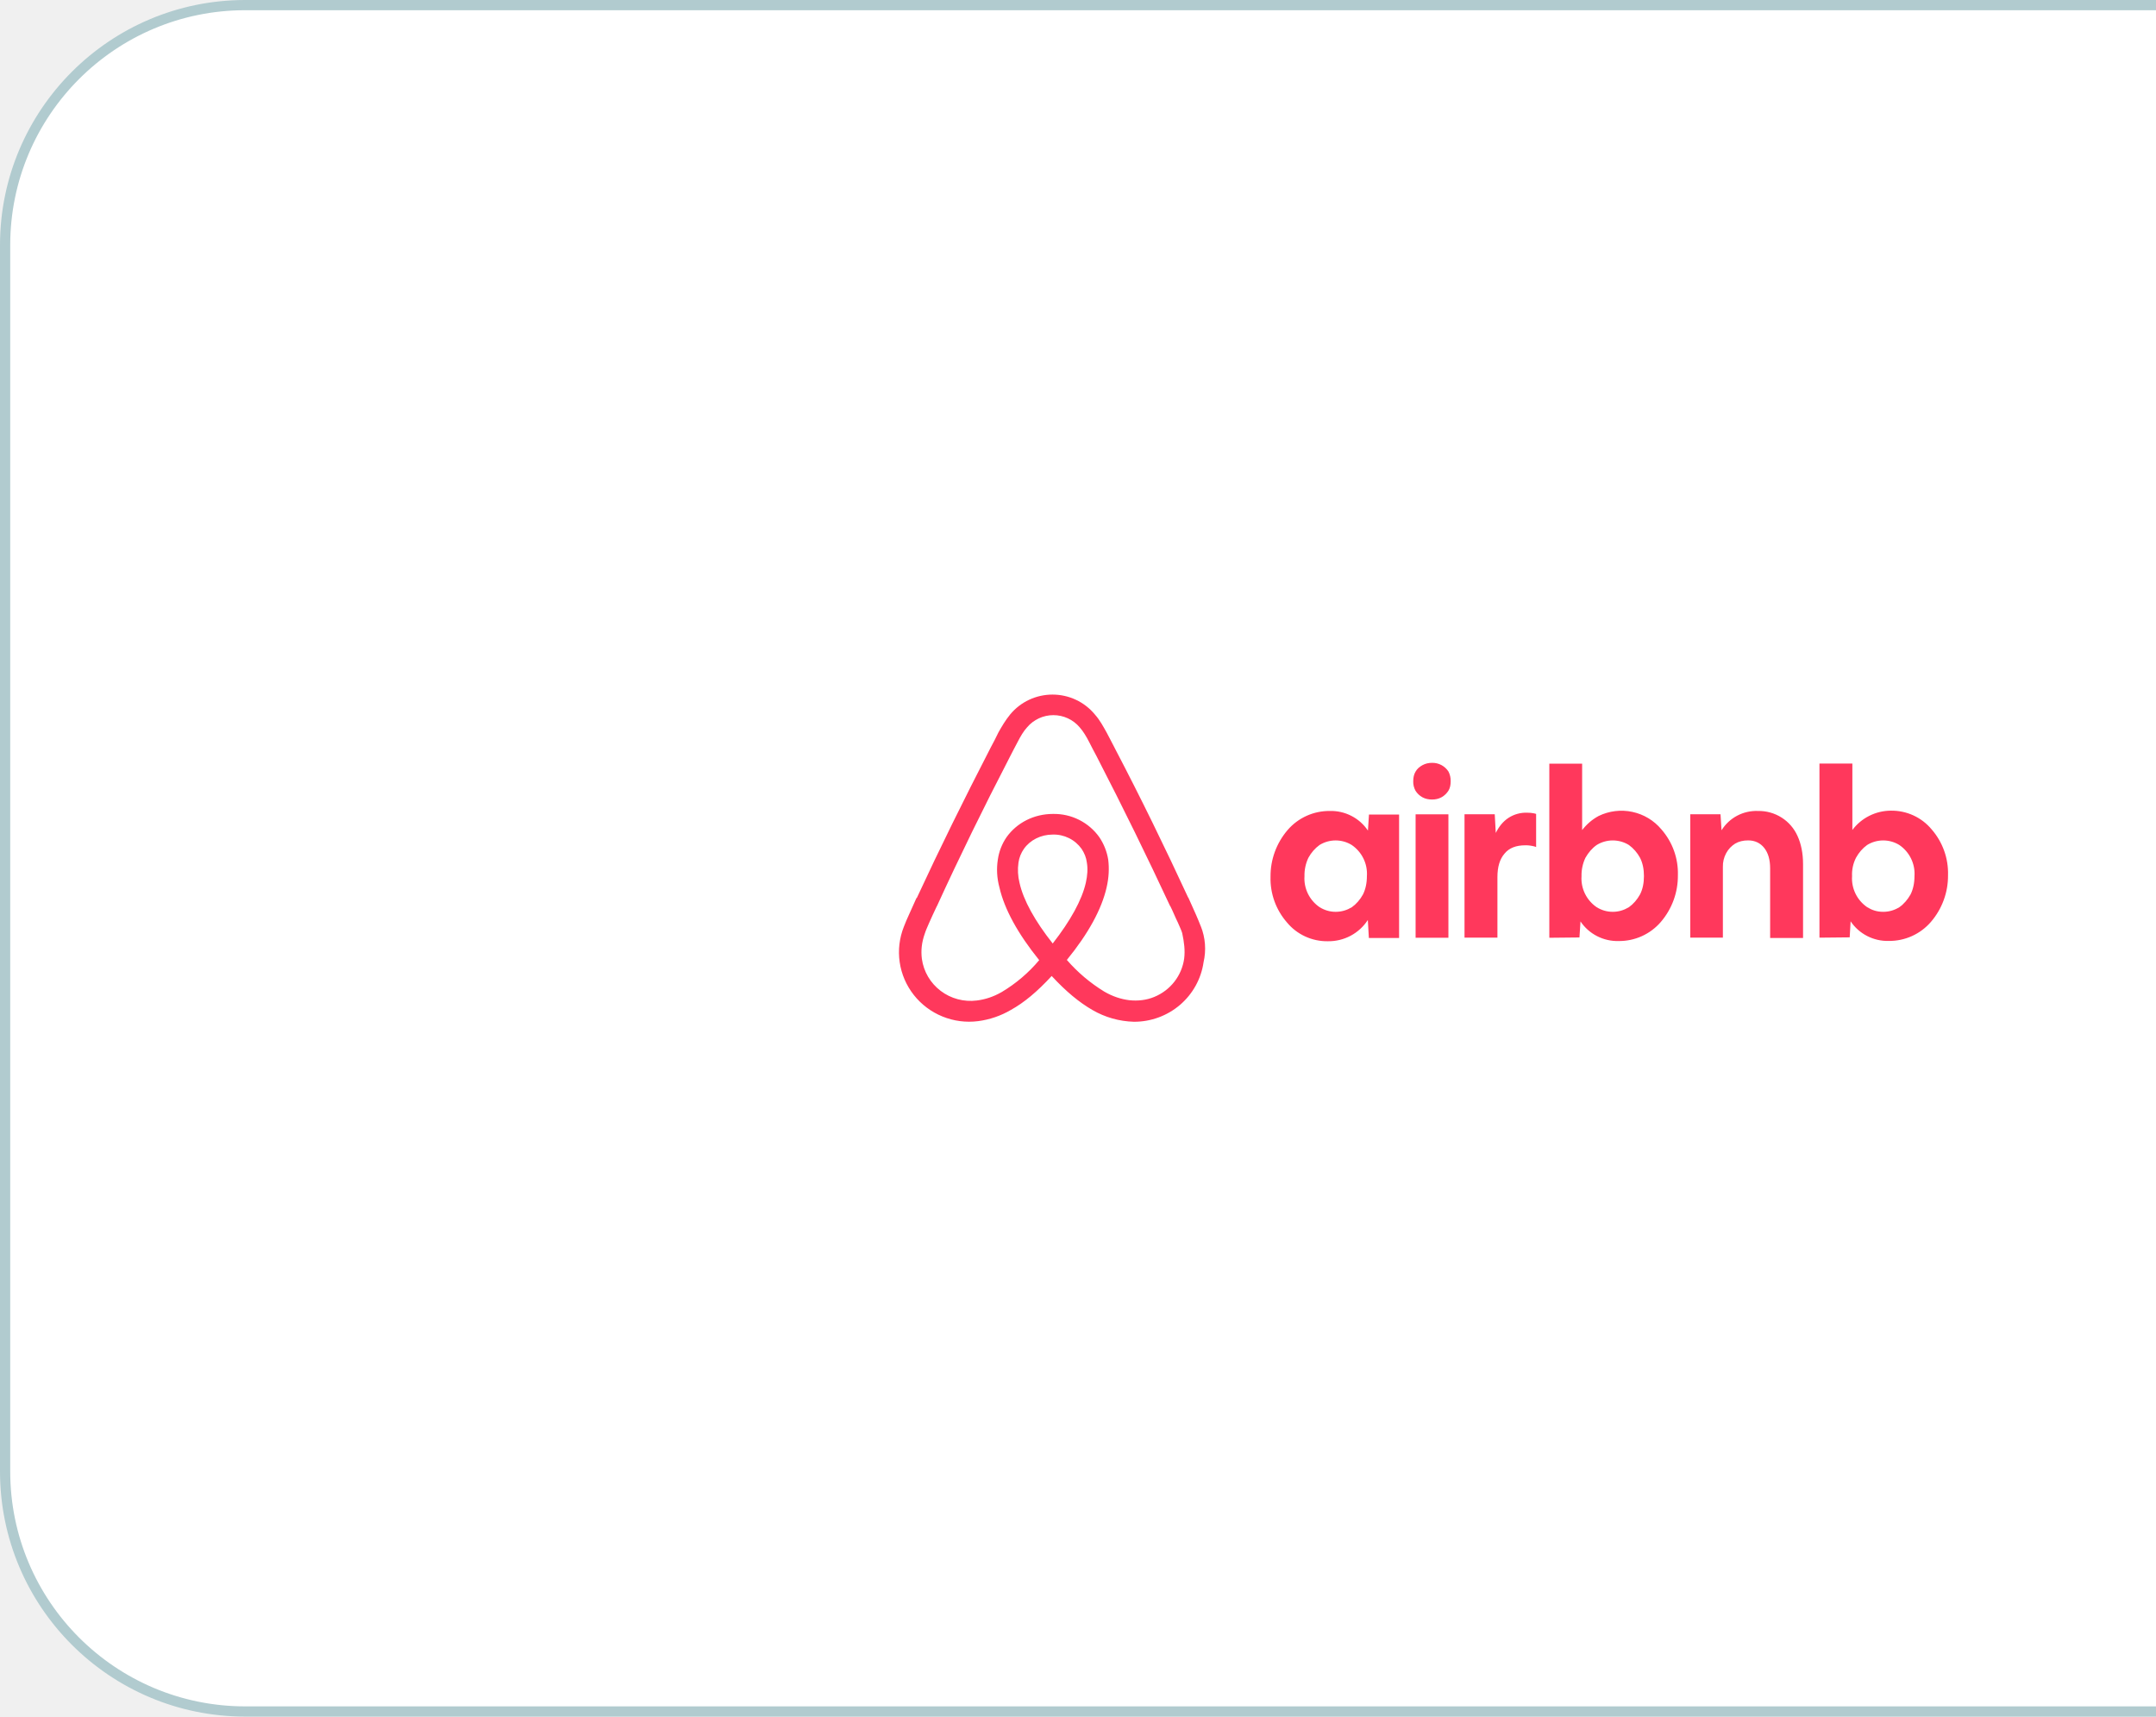
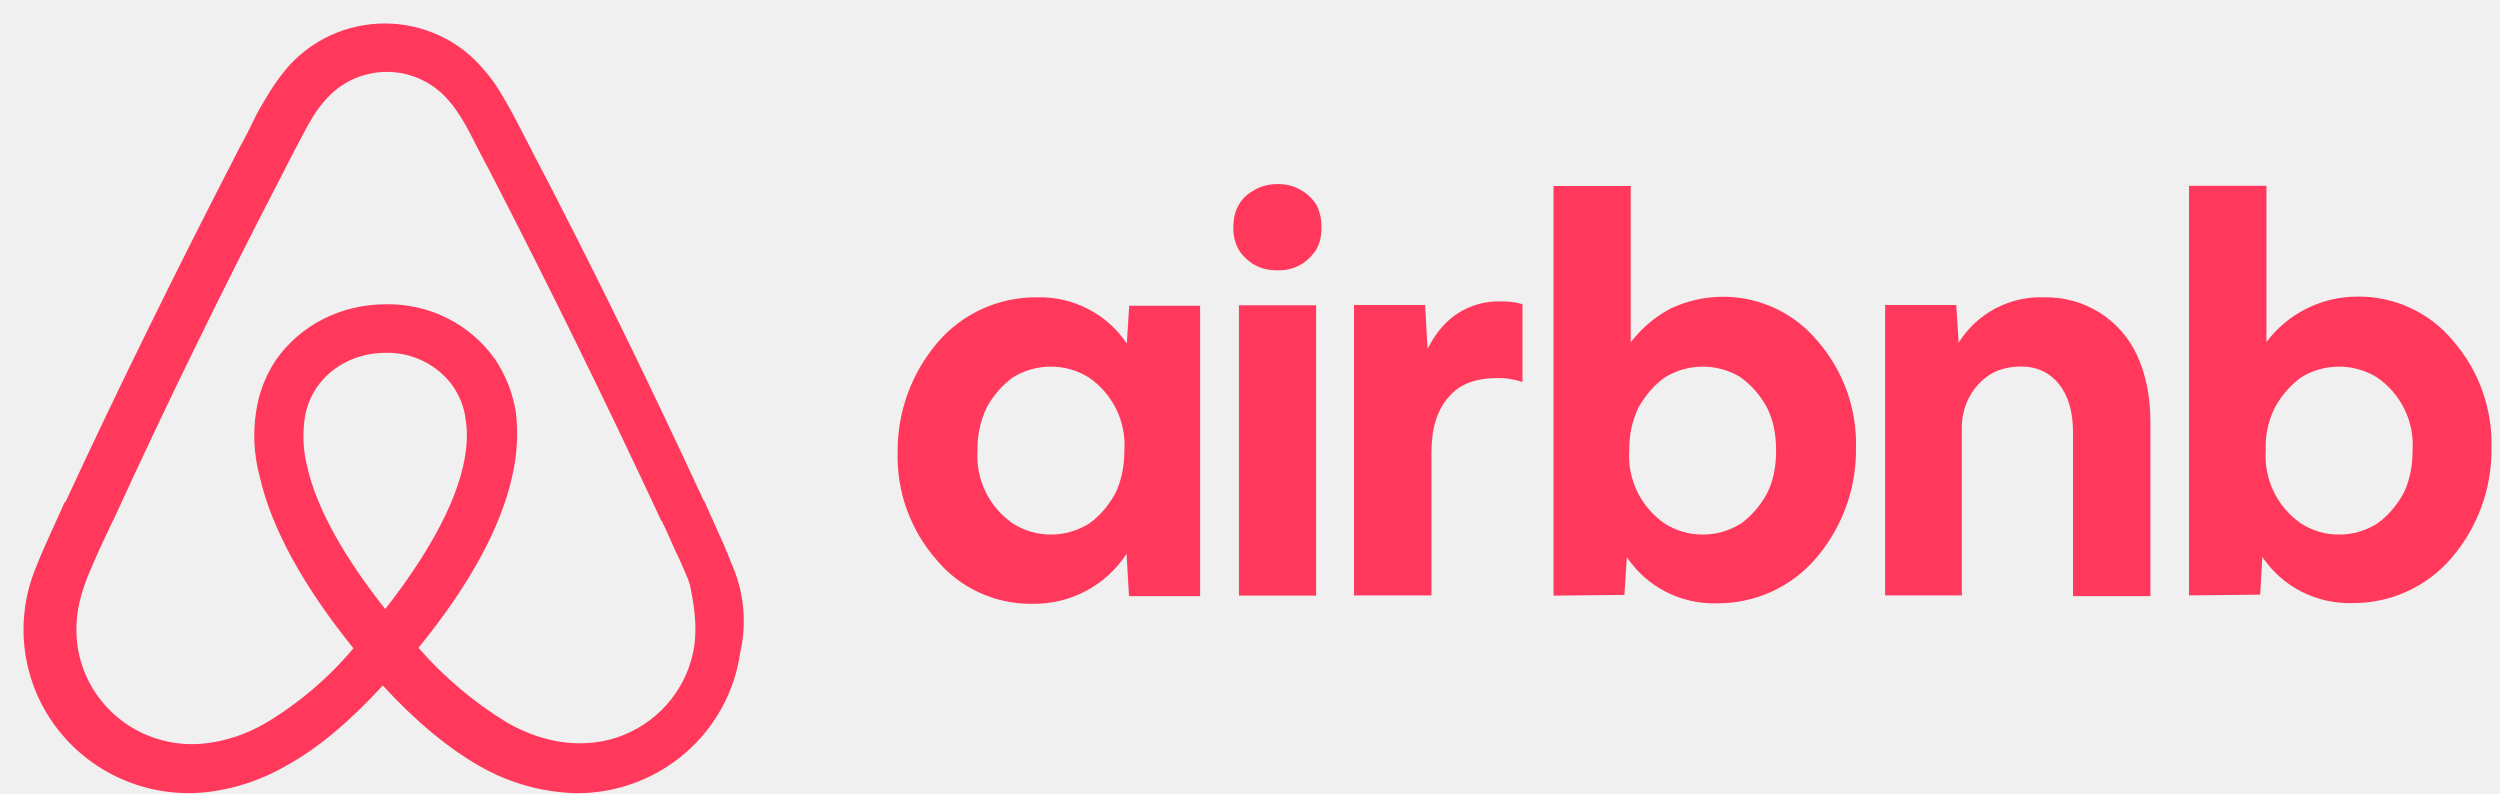
- <svg xmlns="http://www.w3.org/2000/svg" width="211" height="168" viewBox="0 0 211 168" fill="none">
-   <rect x="0.5" y="0.5" width="277" height="167" rx="23.5" fill="white" stroke="#B1CBCF" />
-   <path d="M117.526 90.678C117.365 90.288 117.213 89.878 117.051 89.528L116.304 87.858L116.274 87.828C114.052 83.028 111.679 78.148 109.165 73.348L109.064 73.148C108.811 72.678 108.559 72.158 108.296 71.678C107.973 71.108 107.66 70.498 107.145 69.918C106.643 69.311 106.012 68.822 105.296 68.486C104.58 68.151 103.797 67.977 103.005 67.977C102.213 67.977 101.431 68.151 100.715 68.486C99.999 68.822 99.367 69.311 98.865 69.918C98.39 70.498 98.037 71.108 97.714 71.678C97.461 72.198 97.209 72.708 96.946 73.178L96.845 73.378C94.371 78.178 91.958 83.058 89.736 87.858L89.676 87.918C89.454 88.438 89.191 88.978 88.939 89.558C88.777 89.908 88.615 90.288 88.454 90.708C88.018 91.808 87.878 93.001 88.05 94.171C88.221 95.34 88.697 96.445 89.431 97.376C90.165 98.308 91.131 99.034 92.235 99.483C93.338 99.933 94.541 100.089 95.724 99.938C96.859 99.79 97.951 99.416 98.936 98.838C100.248 98.108 101.511 97.048 102.924 95.518C104.338 97.048 105.631 98.108 106.913 98.848C108.146 99.565 109.543 99.96 110.972 99.998C112.628 100.005 114.23 99.418 115.483 98.347C116.736 97.275 117.555 95.791 117.789 94.168C118.059 93.002 117.968 91.782 117.526 90.668V90.678ZM103.025 92.338C101.288 90.138 100.157 88.118 99.774 86.388C99.615 85.747 99.581 85.082 99.673 84.428C99.743 83.918 99.935 83.468 100.198 83.088C100.804 82.218 101.864 81.678 103.025 81.678C103.577 81.661 104.124 81.781 104.617 82.025C105.111 82.269 105.535 82.631 105.853 83.078C106.115 83.478 106.307 83.918 106.368 84.428C106.469 85.008 106.428 85.678 106.267 86.388C105.883 88.088 104.752 90.128 103.025 92.338ZM115.89 93.818C115.775 94.642 115.445 95.422 114.931 96.08C114.417 96.738 113.738 97.251 112.962 97.568C112.194 97.888 111.346 97.978 110.518 97.888C109.71 97.788 108.902 97.528 108.074 97.048C106.699 96.207 105.463 95.161 104.409 93.948C106.529 91.348 107.812 88.978 108.296 86.868C108.529 85.868 108.559 84.968 108.458 84.138C108.332 83.351 108.036 82.601 107.59 81.938C107.08 81.219 106.4 80.635 105.61 80.238C104.819 79.84 103.942 79.641 103.056 79.658C101.187 79.658 99.521 80.518 98.511 81.928C98.057 82.589 97.763 83.346 97.653 84.138C97.522 84.978 97.552 85.908 97.815 86.868C98.299 88.978 99.612 91.378 101.702 93.968C100.666 95.204 99.427 96.259 98.037 97.088C97.199 97.568 96.401 97.818 95.593 97.918C94.337 98.077 93.068 97.739 92.062 96.977C91.056 96.215 90.394 95.091 90.221 93.848C90.12 93.048 90.191 92.248 90.514 91.348C90.615 91.028 90.766 90.708 90.928 90.328C91.15 89.808 91.413 89.268 91.665 88.728L91.705 88.658C93.887 83.888 96.27 79.018 98.744 74.248L98.845 74.048C99.097 73.568 99.35 73.058 99.612 72.578C99.875 72.068 100.157 71.578 100.521 71.178C100.836 70.806 101.229 70.507 101.673 70.302C102.117 70.096 102.601 69.99 103.091 69.99C103.581 69.99 104.065 70.096 104.509 70.302C104.953 70.507 105.346 70.806 105.661 71.178C106.014 71.578 106.307 72.068 106.57 72.578C106.822 73.058 107.075 73.578 107.337 74.048L107.438 74.248C109.902 79.018 112.285 83.888 114.507 88.658L114.537 88.688C114.8 89.208 115.022 89.788 115.274 90.288C115.436 90.678 115.597 90.988 115.698 91.318C115.89 92.218 115.991 93.018 115.89 93.818V93.818ZM129.947 92.118C129.186 92.129 128.432 91.97 127.742 91.653C127.051 91.337 126.441 90.87 125.958 90.288C124.871 89.048 124.295 87.449 124.342 85.808C124.326 84.131 124.921 82.505 126.019 81.228C126.526 80.639 127.158 80.167 127.87 79.845C128.582 79.524 129.356 79.361 130.139 79.368C130.875 79.348 131.604 79.514 132.257 79.85C132.911 80.186 133.468 80.68 133.875 81.288L133.976 79.718H136.924V91.798H133.966L133.865 90.038C133.445 90.687 132.864 91.218 132.179 91.582C131.493 91.946 130.725 92.131 129.947 92.118V92.118ZM130.714 89.238C131.3 89.238 131.815 89.078 132.3 88.788C132.744 88.468 133.107 88.048 133.39 87.538C133.643 87.028 133.774 86.418 133.774 85.738C133.813 85.147 133.697 84.557 133.437 84.024C133.177 83.491 132.781 83.034 132.289 82.698C131.817 82.406 131.271 82.252 130.714 82.252C130.157 82.252 129.611 82.406 129.139 82.698C128.695 83.018 128.331 83.438 128.048 83.948C127.781 84.51 127.65 85.127 127.665 85.748C127.625 86.339 127.741 86.929 128.001 87.462C128.262 87.995 128.657 88.452 129.149 88.788C129.624 89.078 130.139 89.238 130.714 89.238ZM141.973 76.458C141.973 76.808 141.913 77.128 141.751 77.388C141.59 77.638 141.368 77.868 141.075 78.028C140.782 78.188 140.469 78.248 140.146 78.248C139.823 78.248 139.499 78.188 139.207 78.028C138.93 77.875 138.697 77.655 138.53 77.388C138.374 77.103 138.297 76.782 138.308 76.458C138.308 76.098 138.379 75.778 138.53 75.528C138.692 75.228 138.924 75.048 139.207 74.888C139.499 74.728 139.812 74.658 140.146 74.658C140.467 74.651 140.785 74.726 141.068 74.877C141.351 75.028 141.59 75.249 141.761 75.518C141.908 75.809 141.981 76.132 141.973 76.458V76.458ZM138.54 91.758V79.698H141.751V91.778H138.53L138.54 91.758ZM150.335 82.858V82.898C150.183 82.828 149.981 82.798 149.83 82.768C149.628 82.728 149.466 82.728 149.274 82.728C148.376 82.728 147.699 82.988 147.255 83.528C146.77 84.078 146.548 84.848 146.548 85.838V91.768H143.327V79.688H146.285L146.386 81.518C146.709 80.878 147.093 80.398 147.638 80.038C148.181 79.688 148.819 79.513 149.466 79.538C149.698 79.538 149.921 79.558 150.112 79.598C150.213 79.628 150.274 79.628 150.335 79.658V82.858V82.858ZM151.627 91.758V74.738H154.838V81.238C155.293 80.658 155.808 80.208 156.454 79.858C157.477 79.361 158.639 79.22 159.753 79.458C160.867 79.696 161.868 80.298 162.594 81.168C163.683 82.411 164.259 84.013 164.209 85.658C164.226 87.335 163.631 88.961 162.533 90.238C162.025 90.827 161.393 91.299 160.681 91.621C159.97 91.942 159.195 92.105 158.413 92.098C157.677 92.118 156.948 91.952 156.294 91.616C155.641 91.281 155.084 90.785 154.677 90.178L154.576 91.748L151.627 91.778V91.758ZM157.837 89.238C158.413 89.238 158.928 89.078 159.413 88.788C159.857 88.468 160.221 88.048 160.503 87.538C160.766 87.028 160.887 86.418 160.887 85.738C160.887 85.068 160.766 84.458 160.503 83.948C160.238 83.456 159.866 83.029 159.413 82.698C158.94 82.406 158.394 82.252 157.837 82.252C157.281 82.252 156.735 82.406 156.262 82.698C155.808 83.018 155.454 83.438 155.161 83.948C154.894 84.51 154.763 85.127 154.778 85.748C154.738 86.339 154.854 86.929 155.115 87.462C155.375 87.995 155.77 88.452 156.262 88.788C156.737 89.078 157.252 89.238 157.837 89.238ZM165.421 91.768V79.688H168.38L168.481 81.258C168.853 80.656 169.38 80.164 170.009 79.831C170.637 79.499 171.344 79.339 172.056 79.368C172.87 79.354 173.67 79.578 174.356 80.012C175.042 80.446 175.583 81.071 175.913 81.808C176.266 82.568 176.458 83.508 176.458 84.558V91.798H173.237V84.978C173.237 84.138 173.045 83.478 172.661 82.988C172.278 82.508 171.753 82.248 171.086 82.248C170.601 82.248 170.177 82.348 169.804 82.568C169.45 82.798 169.157 83.088 168.935 83.498C168.711 83.912 168.599 84.378 168.612 84.848V91.768H165.421V91.768ZM178.064 91.768V74.728H181.285V81.228C181.721 80.645 182.289 80.17 182.943 79.842C183.597 79.514 184.319 79.341 185.052 79.338C185.813 79.327 186.566 79.486 187.257 79.802C187.947 80.119 188.557 80.586 189.04 81.168C190.122 82.41 190.694 84.008 190.646 85.648C190.664 87.325 190.068 88.952 188.97 90.228C188.462 90.817 187.83 91.289 187.118 91.611C186.406 91.932 185.632 92.095 184.85 92.088C184.114 92.108 183.385 91.942 182.731 91.606C182.077 91.27 181.521 90.775 181.113 90.168L181.023 91.738L178.064 91.768V91.768ZM184.304 89.238C184.89 89.238 185.405 89.078 185.88 88.788C186.334 88.468 186.688 88.048 186.98 87.538C187.233 87.028 187.364 86.418 187.364 85.738C187.404 85.147 187.287 84.557 187.027 84.024C186.767 83.491 186.372 83.034 185.88 82.698C185.407 82.406 184.861 82.252 184.304 82.252C183.748 82.252 183.202 82.406 182.729 82.698C182.285 83.018 181.921 83.438 181.639 83.948C181.357 84.505 181.225 85.125 181.255 85.748C181.215 86.339 181.332 86.929 181.592 87.462C181.852 87.995 182.247 88.452 182.739 88.788C183.214 89.078 183.699 89.238 184.304 89.238Z" fill="#FF385C" />
+ <svg xmlns="http://www.w3.org/2000/svg" width="104" height="33" viewBox="0 0 104 33" fill="none">
+   <path d="M30.526 23.678C30.364 23.288 30.213 22.878 30.052 22.528L29.304 20.858L29.274 20.828C27.052 16.028 24.679 11.148 22.165 6.348L22.064 6.148C21.811 5.678 21.559 5.158 21.297 4.678C20.973 4.108 20.66 3.498 20.145 2.918C19.643 2.311 19.012 1.822 18.296 1.486C17.58 1.151 16.797 0.977 16.005 0.977C15.213 0.977 14.431 1.151 13.715 1.486C12.999 1.822 12.367 2.311 11.865 2.918C11.39 3.498 11.037 4.108 10.714 4.678C10.461 5.198 10.209 5.708 9.946 6.178L9.845 6.378C7.371 11.178 4.958 16.058 2.736 20.858L2.676 20.918C2.454 21.438 2.191 21.978 1.939 22.558C1.777 22.908 1.615 23.288 1.454 23.708C1.018 24.808 0.878 26.001 1.05 27.171C1.221 28.34 1.697 29.445 2.431 30.376C3.165 31.308 4.131 32.034 5.235 32.483C6.338 32.933 7.541 33.089 8.724 32.938C9.859 32.79 10.951 32.416 11.936 31.838C13.248 31.108 14.511 30.048 15.924 28.518C17.338 30.048 18.631 31.108 19.913 31.848C21.146 32.565 22.543 32.961 23.973 32.998C25.628 33.005 27.23 32.418 28.483 31.347C29.736 30.275 30.555 28.791 30.789 27.168C31.059 26.002 30.968 24.782 30.526 23.668V23.678ZM16.025 25.338C14.288 23.138 13.158 21.118 12.774 19.388C12.615 18.747 12.581 18.082 12.673 17.428C12.743 16.918 12.935 16.468 13.198 16.088C13.804 15.218 14.864 14.678 16.025 14.678C16.577 14.661 17.124 14.78 17.617 15.025C18.111 15.269 18.535 15.631 18.853 16.078C19.115 16.478 19.307 16.918 19.368 17.428C19.469 18.008 19.428 18.678 19.267 19.388C18.883 21.088 17.752 23.128 16.025 25.338ZM28.89 26.818C28.776 27.642 28.445 28.422 27.931 29.08C27.417 29.738 26.738 30.251 25.962 30.568C25.194 30.888 24.346 30.978 23.518 30.888C22.71 30.788 21.902 30.528 21.074 30.048C19.7 29.206 18.463 28.161 17.409 26.948C19.529 24.348 20.812 21.978 21.297 19.868C21.529 18.868 21.559 17.968 21.458 17.138C21.332 16.351 21.036 15.601 20.59 14.938C20.08 14.219 19.4 13.635 18.61 13.238C17.819 12.84 16.942 12.641 16.056 12.658C14.188 12.658 12.521 13.518 11.511 14.928C11.057 15.589 10.763 16.346 10.653 17.138C10.522 17.978 10.552 18.908 10.815 19.868C11.299 21.978 12.612 24.378 14.703 26.968C13.666 28.204 12.427 29.259 11.037 30.088C10.199 30.568 9.401 30.818 8.593 30.918C7.337 31.077 6.068 30.739 5.062 29.977C4.056 29.215 3.394 28.09 3.221 26.848C3.12 26.048 3.191 25.248 3.514 24.348C3.615 24.028 3.766 23.708 3.928 23.328C4.15 22.808 4.413 22.268 4.665 21.728L4.705 21.658C6.887 16.888 9.27 12.018 11.744 7.248L11.845 7.048C12.097 6.568 12.35 6.058 12.612 5.578C12.875 5.068 13.158 4.578 13.521 4.178C13.836 3.806 14.229 3.507 14.673 3.302C15.117 3.096 15.601 2.99 16.091 2.99C16.581 2.99 17.065 3.096 17.509 3.302C17.953 3.507 18.346 3.806 18.661 4.178C19.014 4.578 19.307 5.068 19.57 5.578C19.822 6.058 20.075 6.578 20.337 7.048L20.438 7.248C22.902 12.018 25.285 16.888 27.507 21.658L27.537 21.688C27.8 22.208 28.022 22.788 28.274 23.288C28.436 23.678 28.597 23.988 28.698 24.318C28.89 25.218 28.991 26.018 28.89 26.818ZM42.947 25.118C42.186 25.129 41.432 24.97 40.742 24.653C40.051 24.337 39.441 23.87 38.958 23.288C37.871 22.048 37.295 20.449 37.342 18.808C37.326 17.131 37.921 15.505 39.019 14.228C39.526 13.639 40.158 13.167 40.87 12.845C41.582 12.524 42.356 12.361 43.139 12.368C43.875 12.348 44.604 12.514 45.257 12.85C45.911 13.185 46.468 13.681 46.875 14.288L46.976 12.718H49.924V24.798H46.966L46.865 23.038C46.445 23.687 45.864 24.218 45.179 24.582C44.493 24.946 43.725 25.131 42.947 25.118ZM43.714 22.238C44.3 22.238 44.815 22.078 45.3 21.788C45.744 21.468 46.107 21.048 46.39 20.538C46.643 20.028 46.774 19.418 46.774 18.738C46.813 18.147 46.697 17.557 46.437 17.024C46.177 16.491 45.781 16.034 45.289 15.698C44.817 15.406 44.271 15.252 43.714 15.252C43.157 15.252 42.611 15.406 42.139 15.698C41.694 16.018 41.331 16.438 41.048 16.948C40.781 17.51 40.65 18.127 40.664 18.748C40.625 19.339 40.741 19.929 41.001 20.462C41.262 20.995 41.657 21.452 42.149 21.788C42.623 22.078 43.139 22.238 43.714 22.238ZM54.973 9.458C54.973 9.808 54.913 10.128 54.751 10.388C54.59 10.638 54.368 10.868 54.075 11.028C53.782 11.188 53.469 11.248 53.146 11.248C52.823 11.248 52.499 11.188 52.207 11.028C51.93 10.875 51.697 10.655 51.53 10.388C51.374 10.103 51.297 9.782 51.308 9.458C51.308 9.098 51.379 8.778 51.53 8.528C51.692 8.228 51.924 8.048 52.207 7.888C52.499 7.728 52.812 7.658 53.146 7.658C53.467 7.651 53.785 7.726 54.068 7.877C54.351 8.028 54.59 8.248 54.761 8.518C54.908 8.81 54.981 9.132 54.973 9.458ZM51.54 24.758V12.698H54.751V24.778H51.53L51.54 24.758ZM63.335 15.858V15.898C63.183 15.828 62.981 15.798 62.83 15.768C62.628 15.728 62.466 15.728 62.274 15.728C61.376 15.728 60.699 15.988 60.255 16.528C59.77 17.078 59.548 17.848 59.548 18.838V24.768H56.327V12.688H59.285L59.386 14.518C59.709 13.878 60.093 13.398 60.638 13.038C61.181 12.688 61.819 12.514 62.466 12.538C62.698 12.538 62.921 12.558 63.112 12.598C63.213 12.628 63.274 12.628 63.335 12.658V15.858ZM64.627 24.758V7.738H67.838V14.238C68.293 13.658 68.808 13.208 69.454 12.858C70.477 12.361 71.639 12.22 72.753 12.458C73.867 12.696 74.868 13.298 75.594 14.168C76.683 15.411 77.259 17.014 77.209 18.658C77.226 20.335 76.631 21.961 75.533 23.238C75.025 23.827 74.393 24.299 73.681 24.621C72.97 24.942 72.195 25.105 71.413 25.098C70.677 25.118 69.948 24.952 69.294 24.616C68.641 24.28 68.084 23.785 67.677 23.178L67.576 24.748L64.627 24.778V24.758ZM70.838 22.238C71.413 22.238 71.928 22.078 72.413 21.788C72.857 21.468 73.221 21.048 73.503 20.538C73.766 20.028 73.887 19.418 73.887 18.738C73.887 18.068 73.766 17.458 73.503 16.948C73.238 16.456 72.866 16.029 72.413 15.698C71.94 15.406 71.394 15.252 70.838 15.252C70.281 15.252 69.735 15.406 69.262 15.698C68.808 16.018 68.454 16.438 68.162 16.948C67.894 17.51 67.763 18.127 67.778 18.748C67.738 19.339 67.855 19.929 68.115 20.462C68.375 20.995 68.77 21.452 69.262 21.788C69.737 22.078 70.252 22.238 70.838 22.238ZM78.421 24.768V12.688H81.38L81.481 14.258C81.853 13.656 82.38 13.164 83.008 12.831C83.637 12.499 84.344 12.339 85.055 12.368C85.87 12.354 86.67 12.578 87.356 13.012C88.042 13.446 88.584 14.071 88.913 14.808C89.266 15.568 89.458 16.508 89.458 17.558V24.798H86.237V17.978C86.237 17.138 86.045 16.478 85.661 15.988C85.278 15.508 84.753 15.248 84.086 15.248C83.601 15.248 83.177 15.348 82.804 15.568C82.45 15.798 82.157 16.088 81.935 16.498C81.711 16.912 81.599 17.378 81.612 17.848V24.768H78.421ZM91.064 24.768V7.728H94.285V14.228C94.721 13.645 95.289 13.17 95.943 12.842C96.597 12.514 97.319 12.341 98.052 12.338C98.813 12.327 99.566 12.486 100.257 12.803C100.947 13.119 101.557 13.586 102.04 14.168C103.122 15.411 103.694 17.009 103.646 18.648C103.664 20.325 103.068 21.952 101.97 23.228C101.462 23.817 100.83 24.289 100.118 24.611C99.406 24.932 98.632 25.095 97.85 25.088C97.114 25.108 96.385 24.942 95.731 24.606C95.077 24.27 94.521 23.776 94.113 23.168L94.023 24.738L91.064 24.768ZM97.304 22.238C97.89 22.238 98.405 22.078 98.88 21.788C99.334 21.468 99.688 21.048 99.98 20.538C100.233 20.028 100.364 19.418 100.364 18.738C100.404 18.147 100.287 17.557 100.027 17.024C99.767 16.491 99.372 16.034 98.88 15.698C98.407 15.406 97.861 15.252 97.304 15.252C96.748 15.252 96.202 15.406 95.729 15.698C95.285 16.018 94.921 16.438 94.638 16.948C94.357 17.505 94.225 18.125 94.255 18.748C94.216 19.339 94.332 19.929 94.592 20.462C94.852 20.995 95.247 21.452 95.739 21.788C96.214 22.078 96.698 22.238 97.304 22.238Z" fill="#FF385C" />
</svg>
